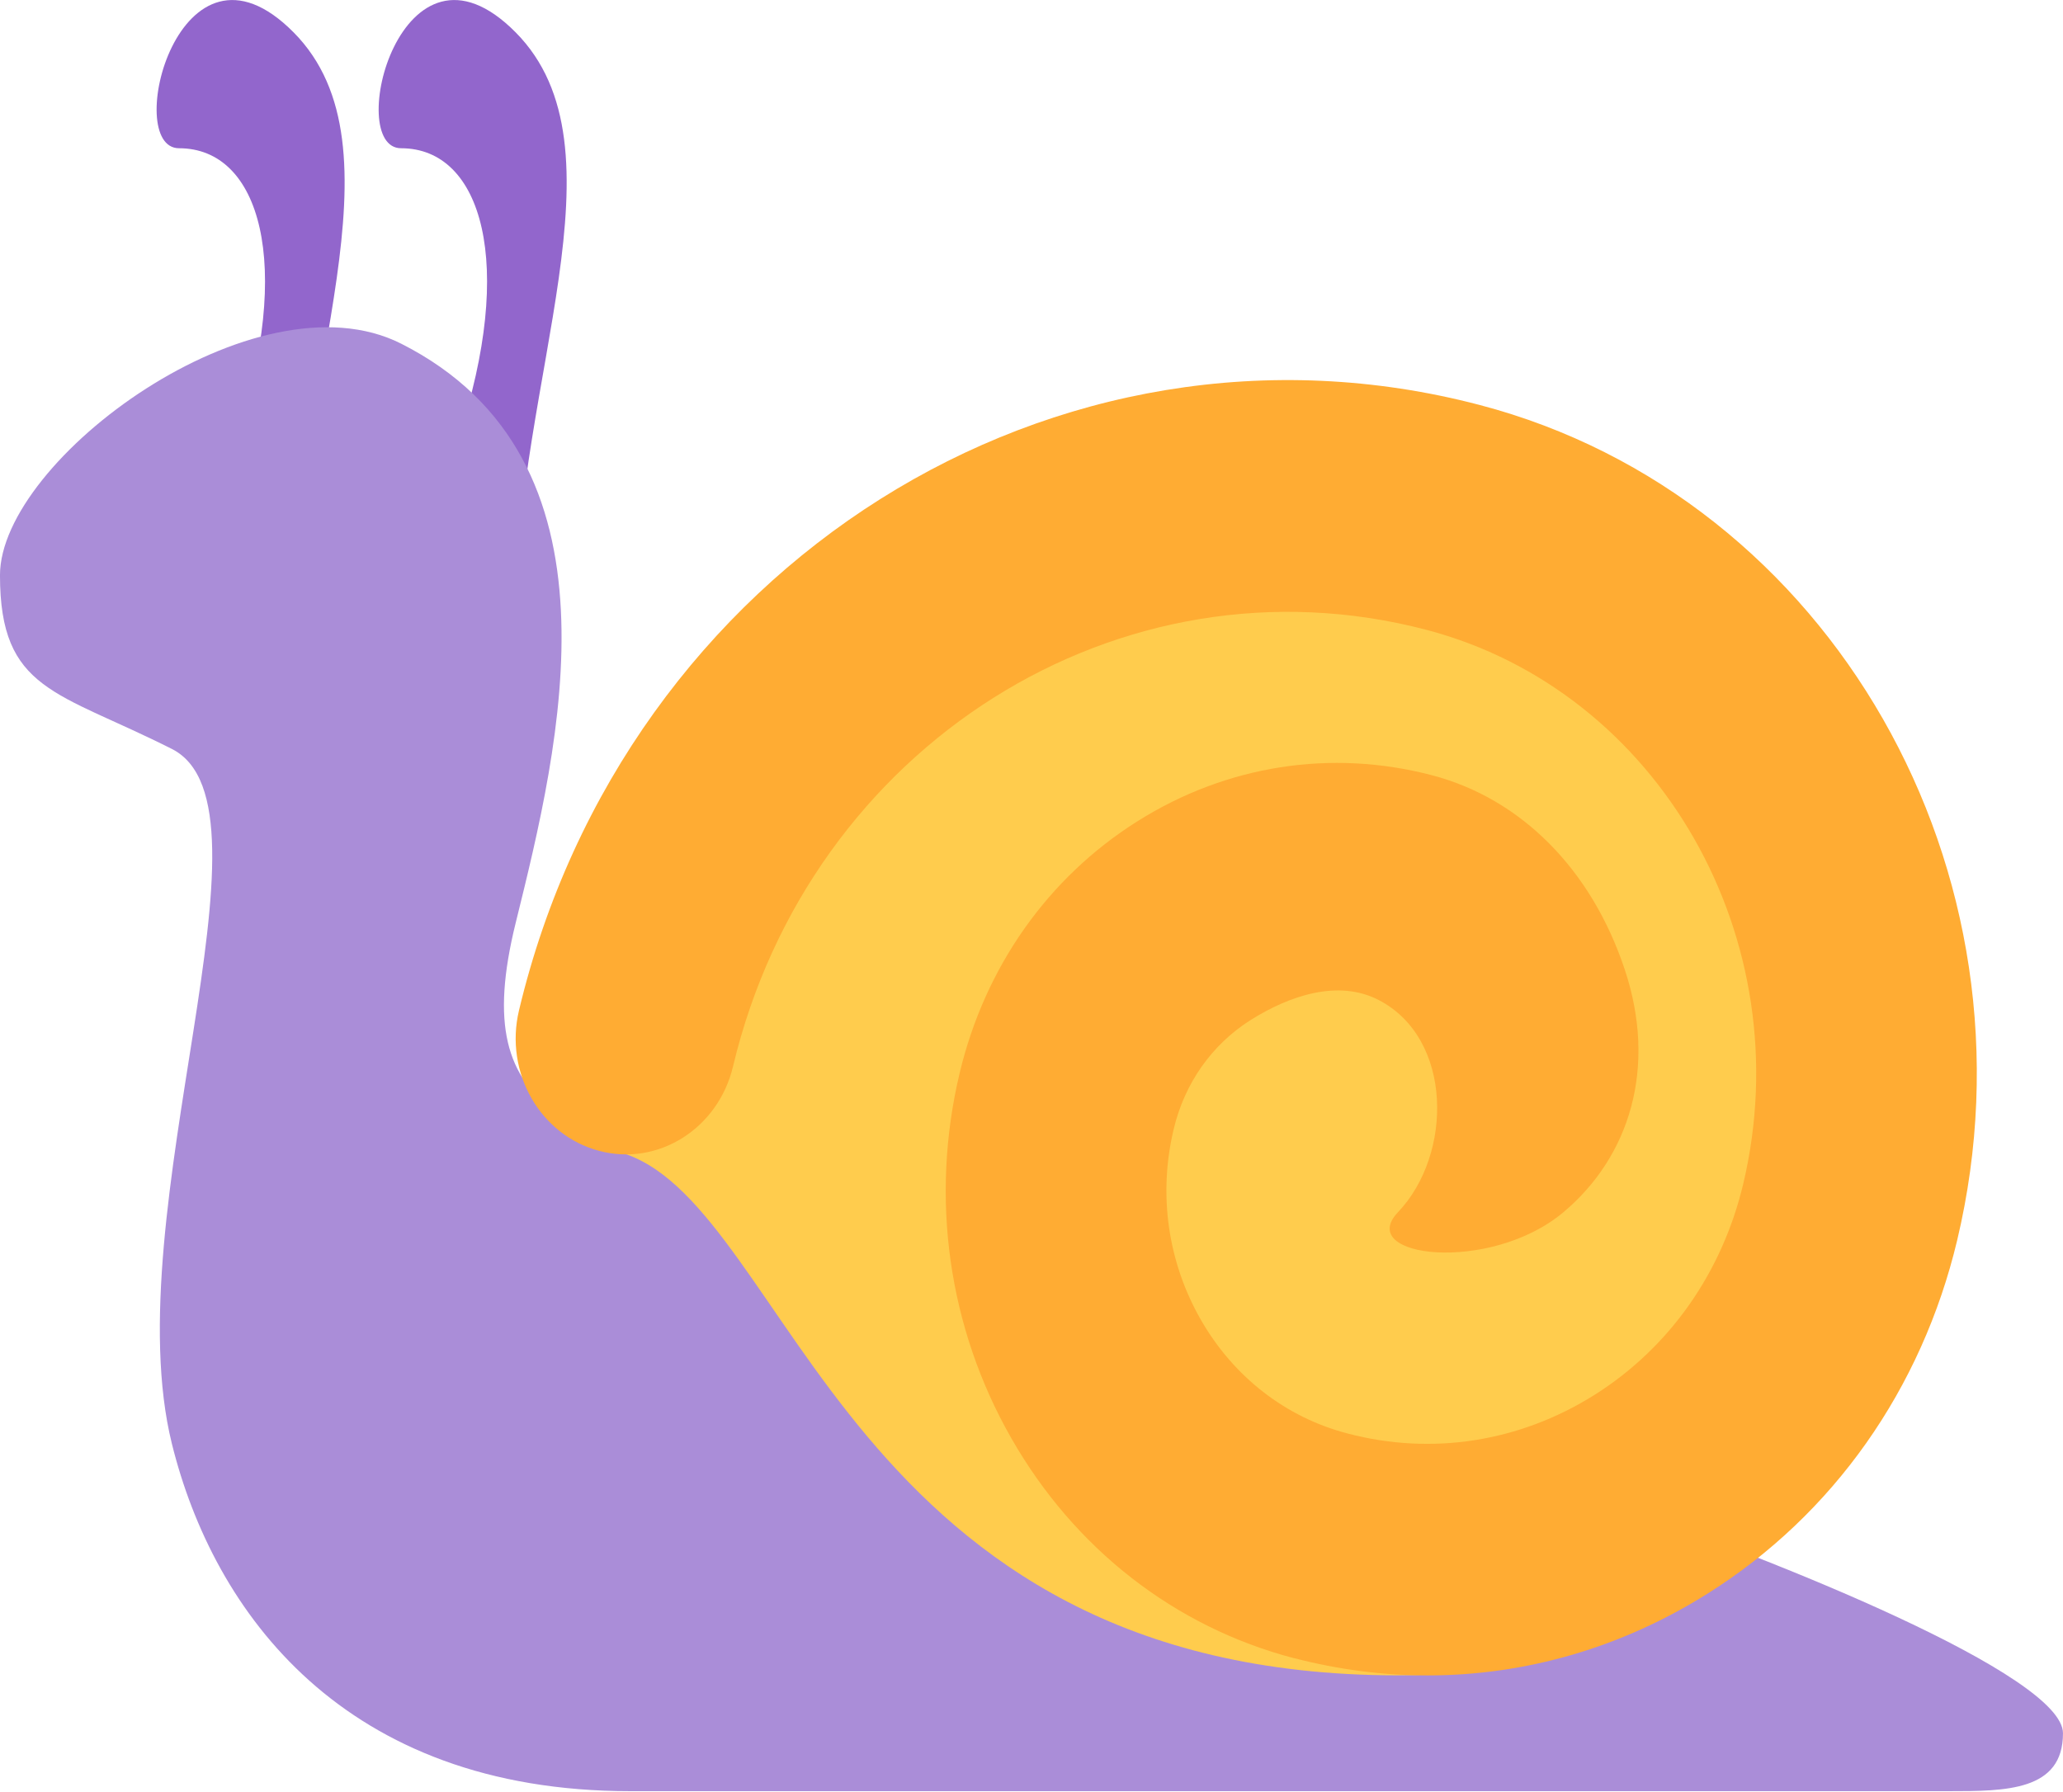
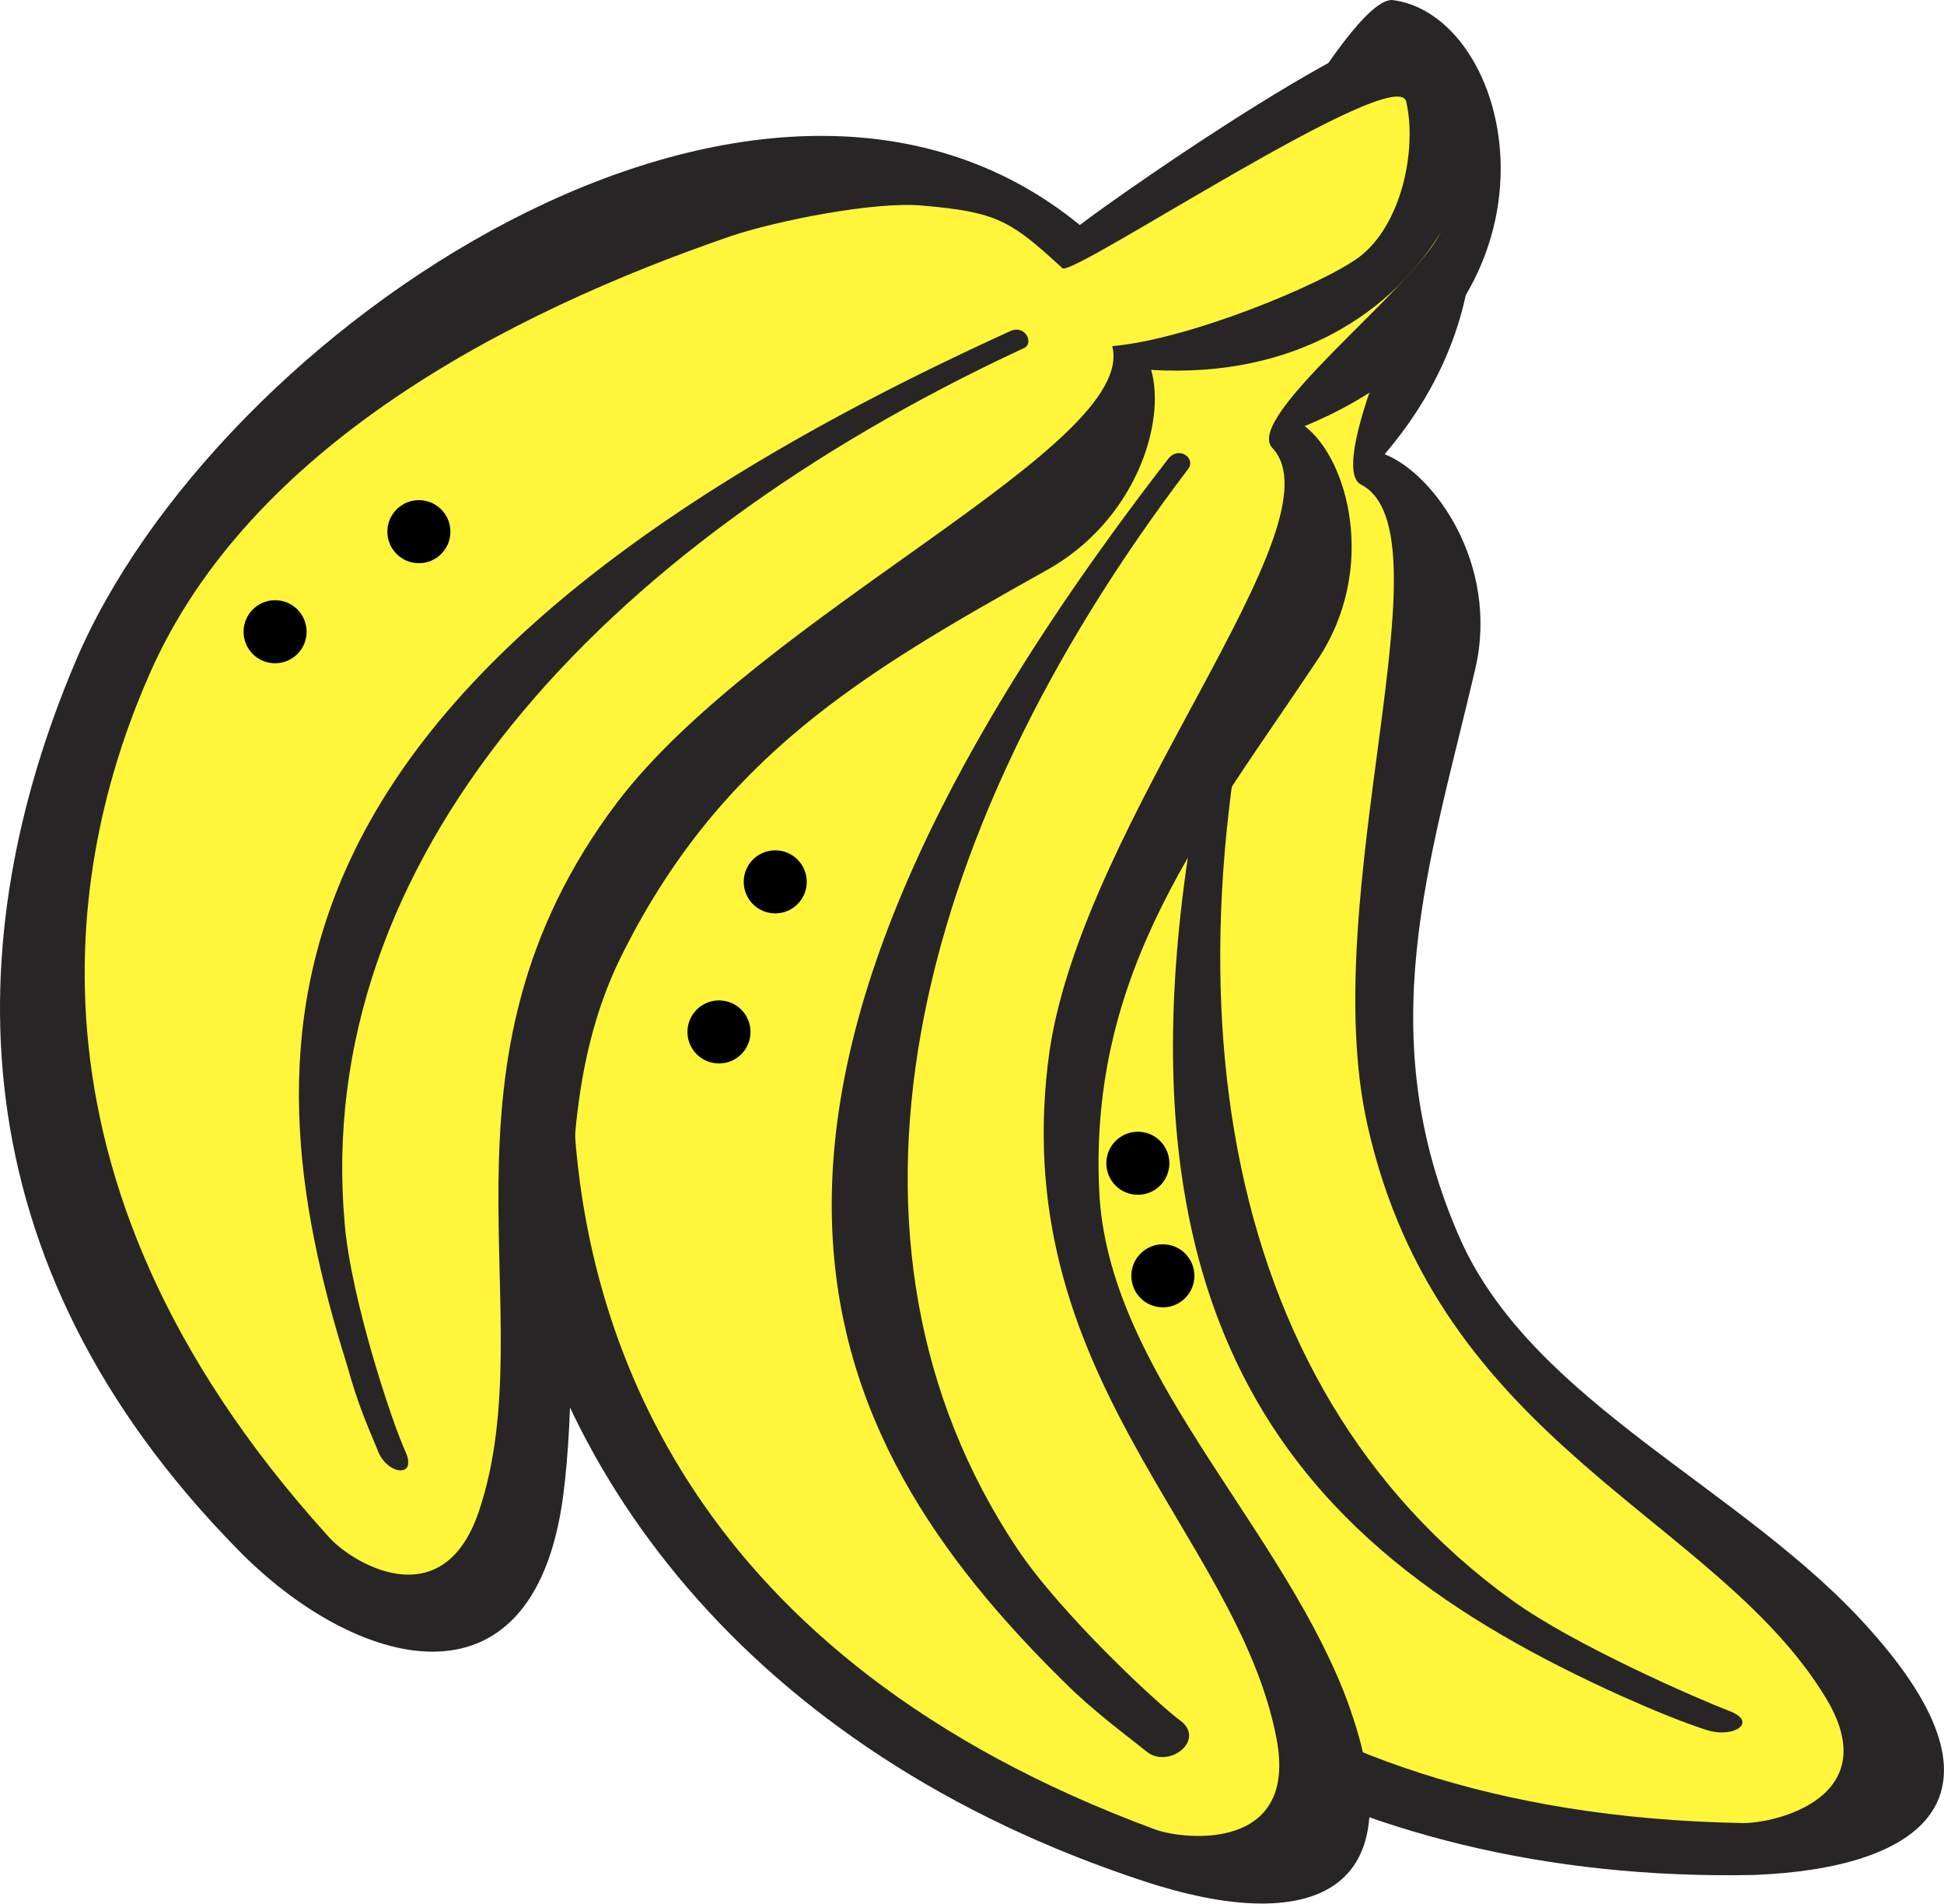
- <svg xmlns="http://www.w3.org/2000/svg" version="1.1" width="74.775" height="64.935" viewBox="0,0,74.775,64.935">
-   <g transform="translate(-202.6127,-147.5325)">
-     <g data-paper-data="{&quot;isPaintingLayer&quot;:true}" fill-rule="nonzero" stroke="none" stroke-width="1" stroke-linecap="butt" stroke-linejoin="miter" stroke-miterlimit="10" stroke-dasharray="" stroke-dashoffset="0" style="mix-blend-mode: normal">
-       <path d="M219.229,163.402c2.077,-6.297 0.86,-10.495 -2.077,-10.495c-2.077,0 0,-8.396 4.154,-4.198c4.154,4.198 0,12.594 0,20.991c0,2.097 -4.154,0 -2.077,-6.297zM211.181,163.402c2.077,-6.297 0.86,-10.495 -2.077,-10.495c-2.077,0 0,-8.396 4.154,-4.198c4.154,4.198 0,12.594 0,20.991c0,2.097 -4.154,0 -2.077,-6.297z" fill="#9266cc" />
-       <path d="M277.387,210.368c0,2.099 -2.077,2.099 -4.154,2.099h-47.773c-10.385,0 -15.104,-6.486 -16.617,-12.594c-2.077,-8.396 4.154,-23.09 0,-25.189c-4.154,-2.099 -6.231,-2.099 -6.231,-6.297c0,-4.198 9.285,-11.052 14.54,-8.396c8.308,4.198 5.747,14.551 4.154,20.991c-1.828,7.393 2.316,7.544 10.385,10.495c10.261,3.751 25.59,9.32 29.079,10.495c6.231,2.099 16.617,6.297 16.617,8.396z" fill="#aa8dd8" />
-       <path d="M247.291,164.187c13.245,0 23.984,9.398 23.984,20.991c0,11.589 -4.742,23.09 -17.987,23.09c-19.988,0 -21.986,-16.793 -27.982,-18.892c-1.896,-0.663 8.74,-25.187 21.986,-25.189z" fill="#ffcc4d" />
-       <path d="M249.513,207.646c-4.316,-1.131 -7.951,-3.961 -10.242,-7.97c-2.289,-4.007 -2.954,-8.709 -1.876,-13.239c0.916,-3.846 3.201,-7.086 6.435,-9.125c3.236,-2.042 7.033,-2.634 10.693,-1.673c3.226,0.85 5.768,3.407 6.975,7.026c1.198,3.583 0.17,6.809 -2.218,8.814c-2.665,2.236 -7.558,1.639 -5.997,0c1.998,-2.099 1.998,-6.297 -0.698,-7.693c-1.468,-0.76 -3.236,-0.16 -4.64,0.724c-1.404,0.886 -2.397,2.292 -2.792,3.961c-0.563,2.357 -0.214,4.801 0.974,6.887c1.19,2.084 3.082,3.556 5.326,4.141c3.064,0.808 6.244,0.306 8.954,-1.398c2.708,-1.707 4.621,-4.421 5.388,-7.639c2.11,-8.864 -3.043,-17.88 -11.482,-20.097c-11.089,-2.909 -22.362,4.194 -25.133,15.835c-0.538,2.25 -2.717,3.623 -4.85,3.054c-2.139,-0.563 -3.442,-2.842 -2.906,-5.092c3.841,-16.136 19.473,-25.982 34.828,-21.946c12.718,3.34 20.478,16.923 17.3,30.279c-1.286,5.397 -4.493,9.943 -9.031,12.8c-3.122,1.969 -6.613,2.976 -10.161,2.976c-1.612,0 -3.238,-0.21 -4.848,-0.628z" fill="#ffac33" />
+ <svg xmlns="http://www.w3.org/2000/svg" version="1.1" width="111.06" height="108.725" viewBox="0,0,111.06,108.725">
+   <g transform="translate(-184.4701,-125.6376)">
+     <g data-paper-data="{&quot;isPaintingLayer&quot;:true}" stroke="none" stroke-linecap="butt" stroke-linejoin="miter" stroke-miterlimit="10" stroke-dasharray="" stroke-dashoffset="0" style="mix-blend-mode: normal">
+       <g fill-rule="evenodd" stroke-width="1">
+         <path d="M284.694,232.729c-23.961,0.494 -41.13,-10.869 -48.911,-25.938c-9.51,-18.527 -4.817,-54.716 18.898,-57.68c0.123,-2.1 1.112,-10.869 2.47,-16.798l7.781,-3.335c4.323,4.199 5.929,14.08 -1.359,22.603c2.841,1.112 6.546,6.299 5.187,12.228c-2.594,11.116 -6.052,20.874 -0.865,32.607c4.199,9.387 16.18,14.204 23.344,22.232c8.769,9.758 2.841,13.71 -6.546,14.08z" fill="#272525" />
+         <path d="M261.721,131.078c2.47,1.482 5.311,4.941 5.064,7.781c-0.617,0.741 -6.67,13.339 -4.57,14.451c5.311,2.717 -2.594,23.344 0.371,36.56c4.076,18.28 19.885,22.356 26.185,32.731c3.458,5.682 -2.841,7.164 -4.693,7.164c-28.778,-0.494 -40.265,-16.057 -44.959,-25.691c-6.176,-12.598 -2.347,-28.161 2.964,-40.389c1.112,-2.47 3.952,-7.04 5.929,-8.893c3.211,-2.717 3.952,-2.964 8.152,-3.335c0.618,-0.123 5.558,-20.38 5.558,-20.38z" fill="#fff63b" />
+         <path d="M256.78,155.781c0.247,-0.865 1.482,-0.494 1.235,0.247c-7.534,25.073 -4.323,48.664 12.845,61.015c3.582,2.594 10.745,5.682 12.351,6.299c1.729,0.617 0.371,1.606 -1.235,1.112c-1.482,-0.494 -2.717,-0.988 -4.941,-1.976c-18.527,-8.399 -34.09,-22.109 -20.256,-66.697z" fill="#272525" />
+       </g>
+       <g fill-rule="evenodd" stroke-width="1">
+         <path d="M259.004,149.976c2.47,1.853 4.199,8.152 0.741,13.339c-6.423,9.634 -13.092,17.662 -12.475,30.384c0.494,10.128 10.005,18.65 13.957,28.531c4.693,12.104 -2.347,13.833 -11.363,10.869c-22.603,-7.411 -34.707,-23.714 -36.683,-40.388c-2.347,-20.503 14.945,-52.863 38.412,-47.923c1.359,-2.964 9.881,-19.515 12.475,-19.144c7.164,0.988 10.869,17.786 -5.064,24.332z" fill="#272525" />
+         <path d="M264.685,130.09c2.717,1.235 4.693,3.952 1.976,9.017c-1.729,3.211 -11.116,10.375 -9.51,12.104c4.076,4.323 -10.745,21.121 -12.722,34.46c-2.594,18.527 10.745,27.543 12.969,39.277c1.235,6.423 -5.188,5.805 -6.917,5.188c-26.802,-9.881 -32.113,-28.284 -33.101,-38.906c-1.235,-13.957 7.781,-27.173 17.168,-37.054c1.853,-1.976 6.176,-5.435 8.769,-6.423c3.952,-1.606 3.829,-4.076 7.905,-2.964c0.618,0.247 13.463,-14.698 13.463,-14.698z" fill="#fff63b" />
+         <path d="M251.222,151.828c0.618,-0.741 1.606,0 1.112,0.618c-16.057,21.121 -21.368,44.218 -9.758,61.633c2.47,3.705 8.028,8.893 9.387,9.881c1.359,1.112 -0.741,2.717 -1.976,1.729c-1.235,-0.988 -3.088,-2.347 -4.693,-3.952c-14.451,-14.204 -22.973,-32.607 5.929,-69.908z" fill="#272525" />
+       </g>
+       <g fill-rule="evenodd" stroke-width="1">
+         <path d="M250.234,146.764c0.865,2.964 -0.865,8.646 -6.052,11.487c-10.375,5.805 -18.65,10.622 -24.332,22.232c-4.447,9.264 -1.853,20.133 -3.211,30.631c-1.729,12.845 -11.981,9.758 -18.527,3.088c-16.427,-16.674 -15.933,-35.078 -9.387,-50.64c8.028,-19.144 39.153,-40.018 57.433,-25.073c2.594,-1.976 18.156,-12.845 20.38,-11.363c5.805,4.076 0.371,20.627 -16.304,19.639z" fill="#272525" />
+         <path d="M264.809,131.449c0.618,2.717 -0.247,7.04 -2.717,8.893c-2.223,1.606 -9.757,4.693 -14.08,5.064c1.482,5.682 -20.009,15.192 -28.284,26.061c-11.363,15.069 -4.076,29.149 -7.905,40.512c-2.1,6.176 -7.411,2.841 -8.646,1.359c-18.774,-20.75 -14.451,-39.524 -10.128,-49.281c5.682,-12.845 20.256,-20.503 33.225,-24.95c2.594,-0.865 8.152,-1.976 10.869,-1.729c4.323,0.371 5.064,0.865 8.028,3.582c0.618,0.494 19.144,-11.857 19.638,-9.51z" fill="#fff63b" />
+         <path d="M242.206,144.541c0.865,-0.371 1.359,0.741 0.741,0.988c-24.455,11.363 -40.636,29.396 -38.783,50.023c0.371,4.323 2.717,11.363 3.458,12.969c0.741,1.606 -1.112,1.359 -1.606,-0.124c-0.618,-1.482 -1.112,-2.594 -1.729,-4.817c-5.929,-18.898 -5.805,-39.153 37.918,-59.039z" fill="#272525" />
+       </g>
+       <path d="M247.674,192.079c0,-0.995 0.806,-1.801 1.801,-1.801c0.995,0 1.801,0.806 1.801,1.801c0,0.995 -0.806,1.801 -1.801,1.801c-0.995,0 -1.801,-0.806 -1.801,-1.801z" fill="#000000" fill-rule="nonzero" stroke-width="0.5" />
+       <path d="M249.103,198.508c0,-0.995 0.806,-1.801 1.801,-1.801c0.995,0 1.801,0.806 1.801,1.801c0,0.995 -0.806,1.801 -1.801,1.801c-0.995,0 -1.801,-0.806 -1.801,-1.801z" fill="#000000" fill-rule="nonzero" stroke-width="0.5" />
+       <path d="M198.385,161.72c0,-0.995 0.806,-1.801 1.801,-1.801c0.995,0 1.801,0.806 1.801,1.801c0,0.995 -0.806,1.801 -1.801,1.801c-0.995,0 -1.801,-0.806 -1.801,-1.801z" fill="#000000" fill-rule="nonzero" stroke-width="0.5" />
+       <path d="M206.6,156.005c0,-0.995 0.806,-1.801 1.801,-1.801c0.995,0 1.801,0.806 1.801,1.801c0,0.995 -0.806,1.801 -1.801,1.801c-0.995,0 -1.801,-0.806 -1.801,-1.801z" fill="#000000" fill-rule="nonzero" stroke-width="0.5" />
+       <path d="M223.744,184.578c0,-0.995 0.806,-1.801 1.801,-1.801c0.995,0 1.801,0.806 1.801,1.801c0,0.995 -0.806,1.801 -1.801,1.801c-0.995,0 -1.801,-0.806 -1.801,-1.801z" fill="#000000" fill-rule="nonzero" stroke-width="0.5" />
+       <path d="M226.958,176.006c0,-0.995 0.806,-1.801 1.801,-1.801c0.995,0 1.801,0.806 1.801,1.801c0,0.995 -0.806,1.801 -1.801,1.801c-0.995,0 -1.801,-0.806 -1.801,-1.801z" fill="#000000" fill-rule="nonzero" stroke-width="0.5" />
    </g>
  </g>
</svg>
